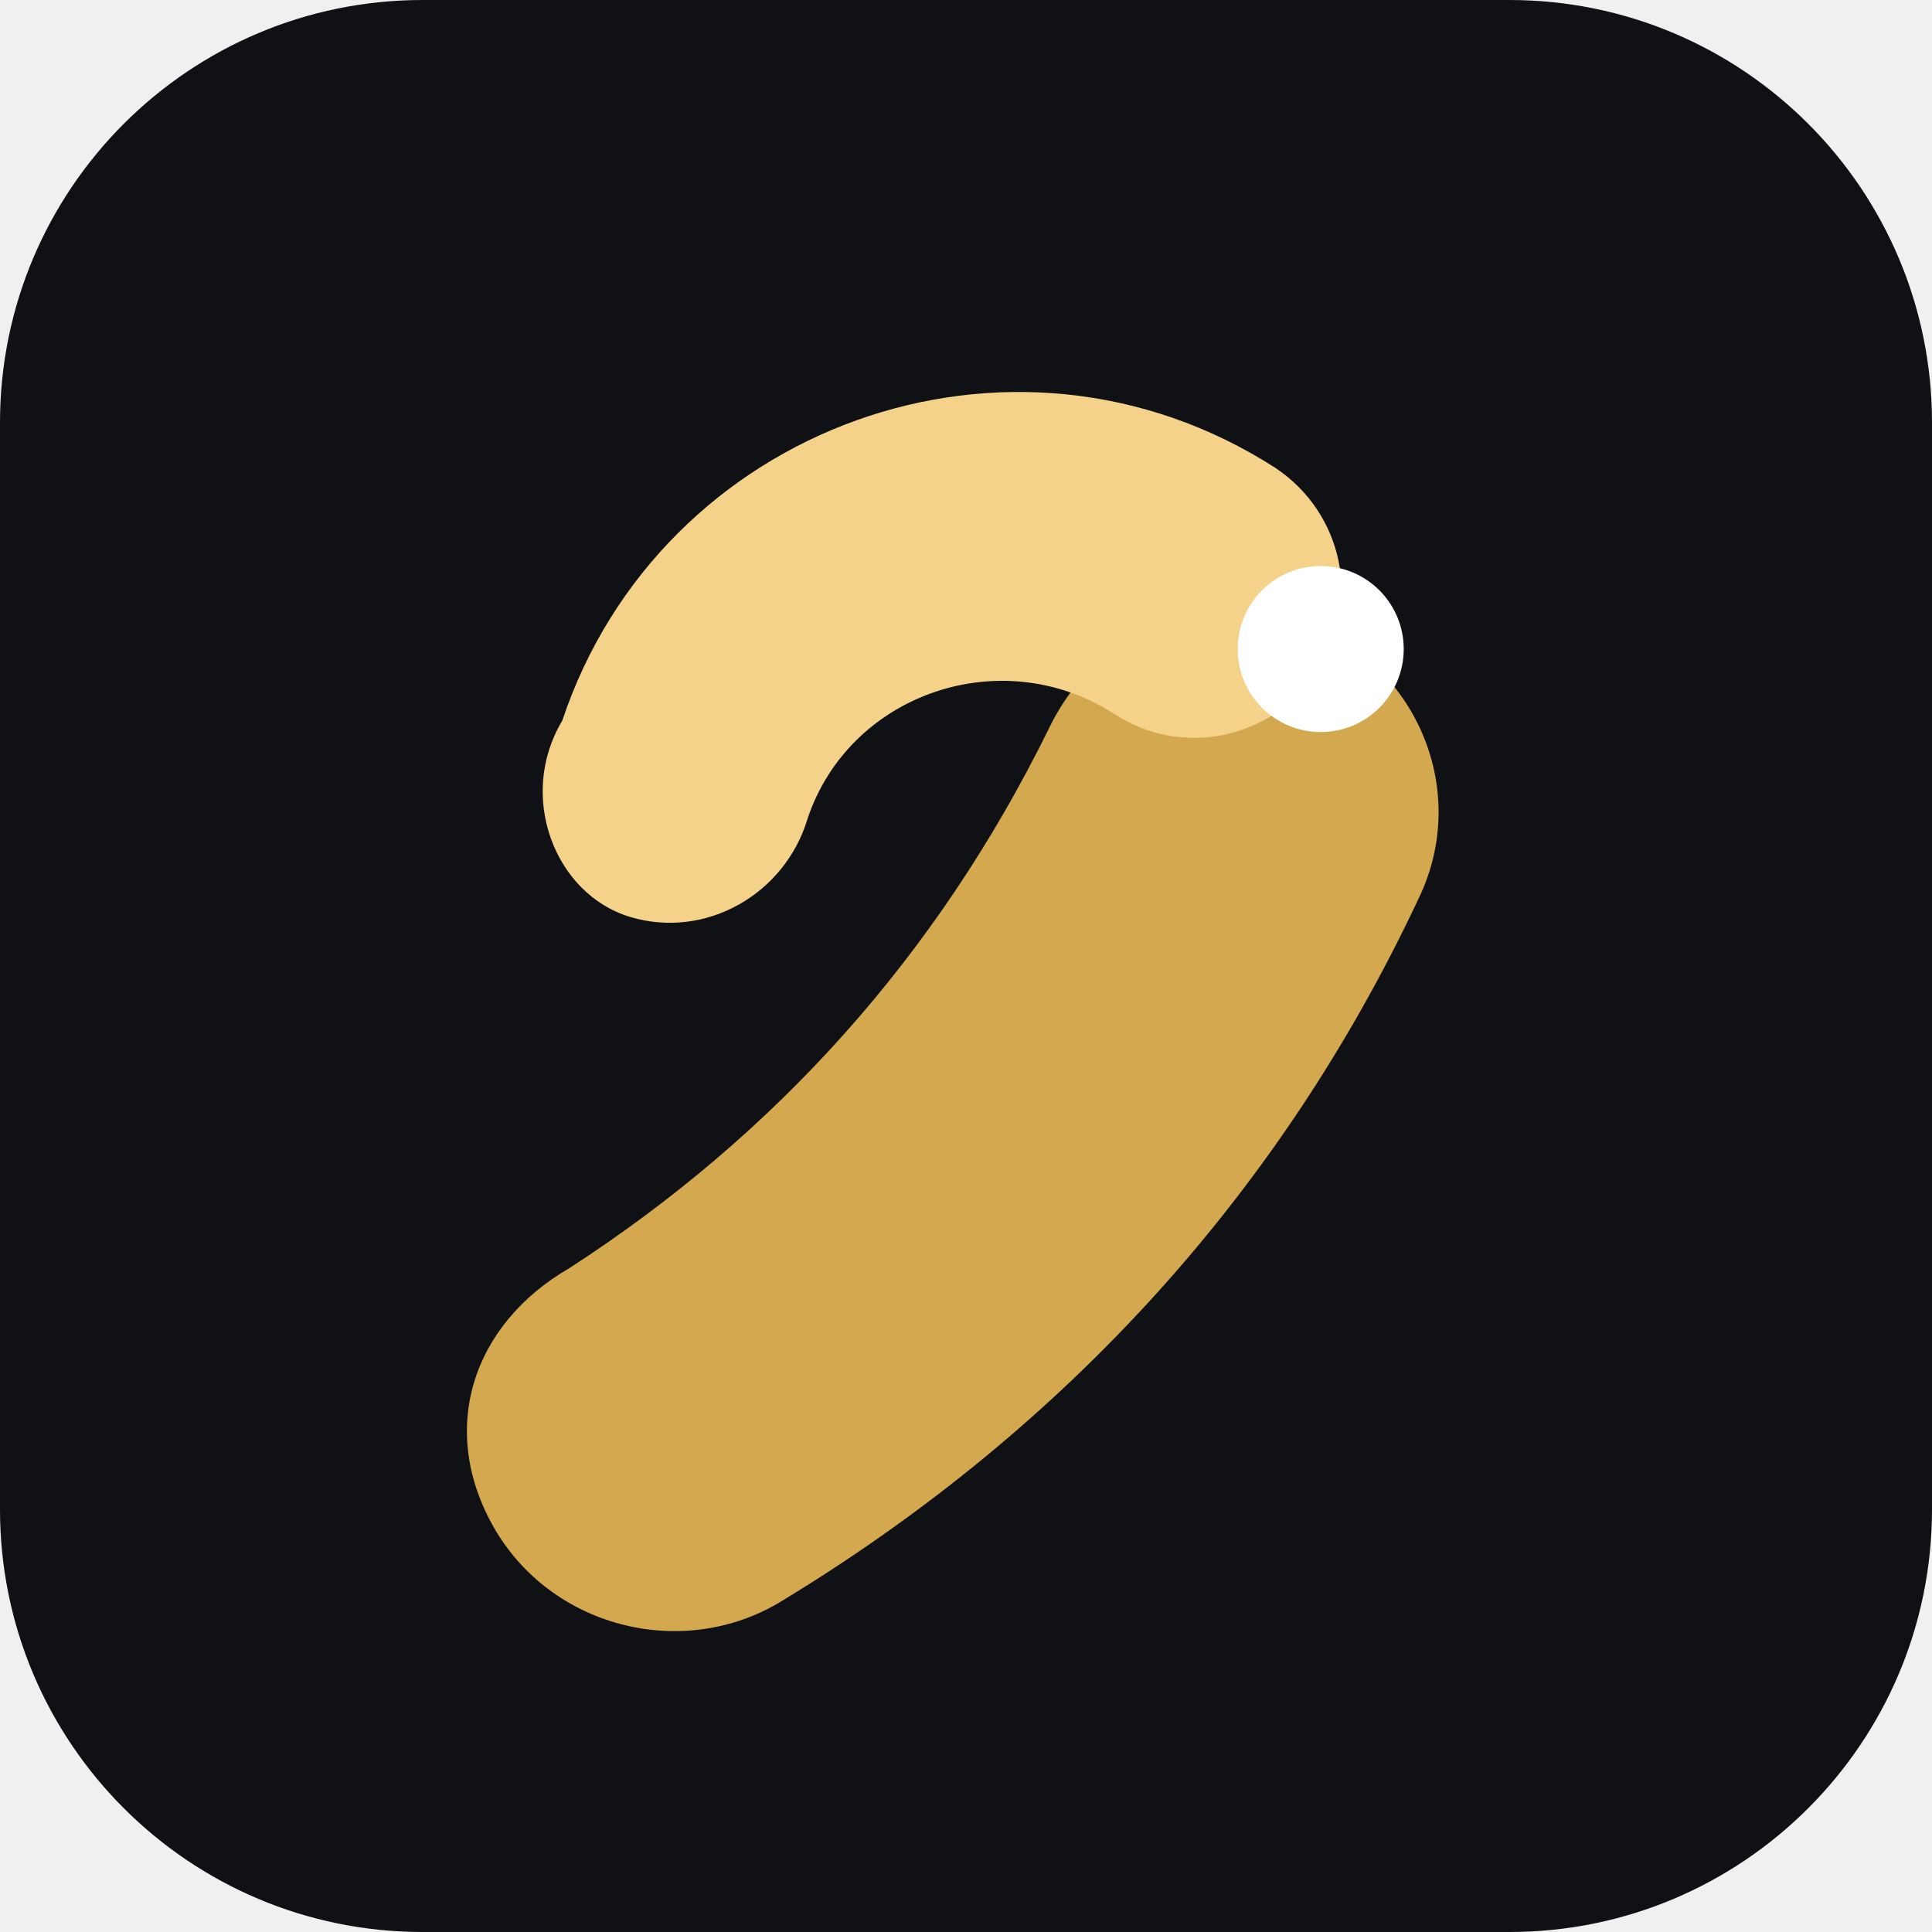
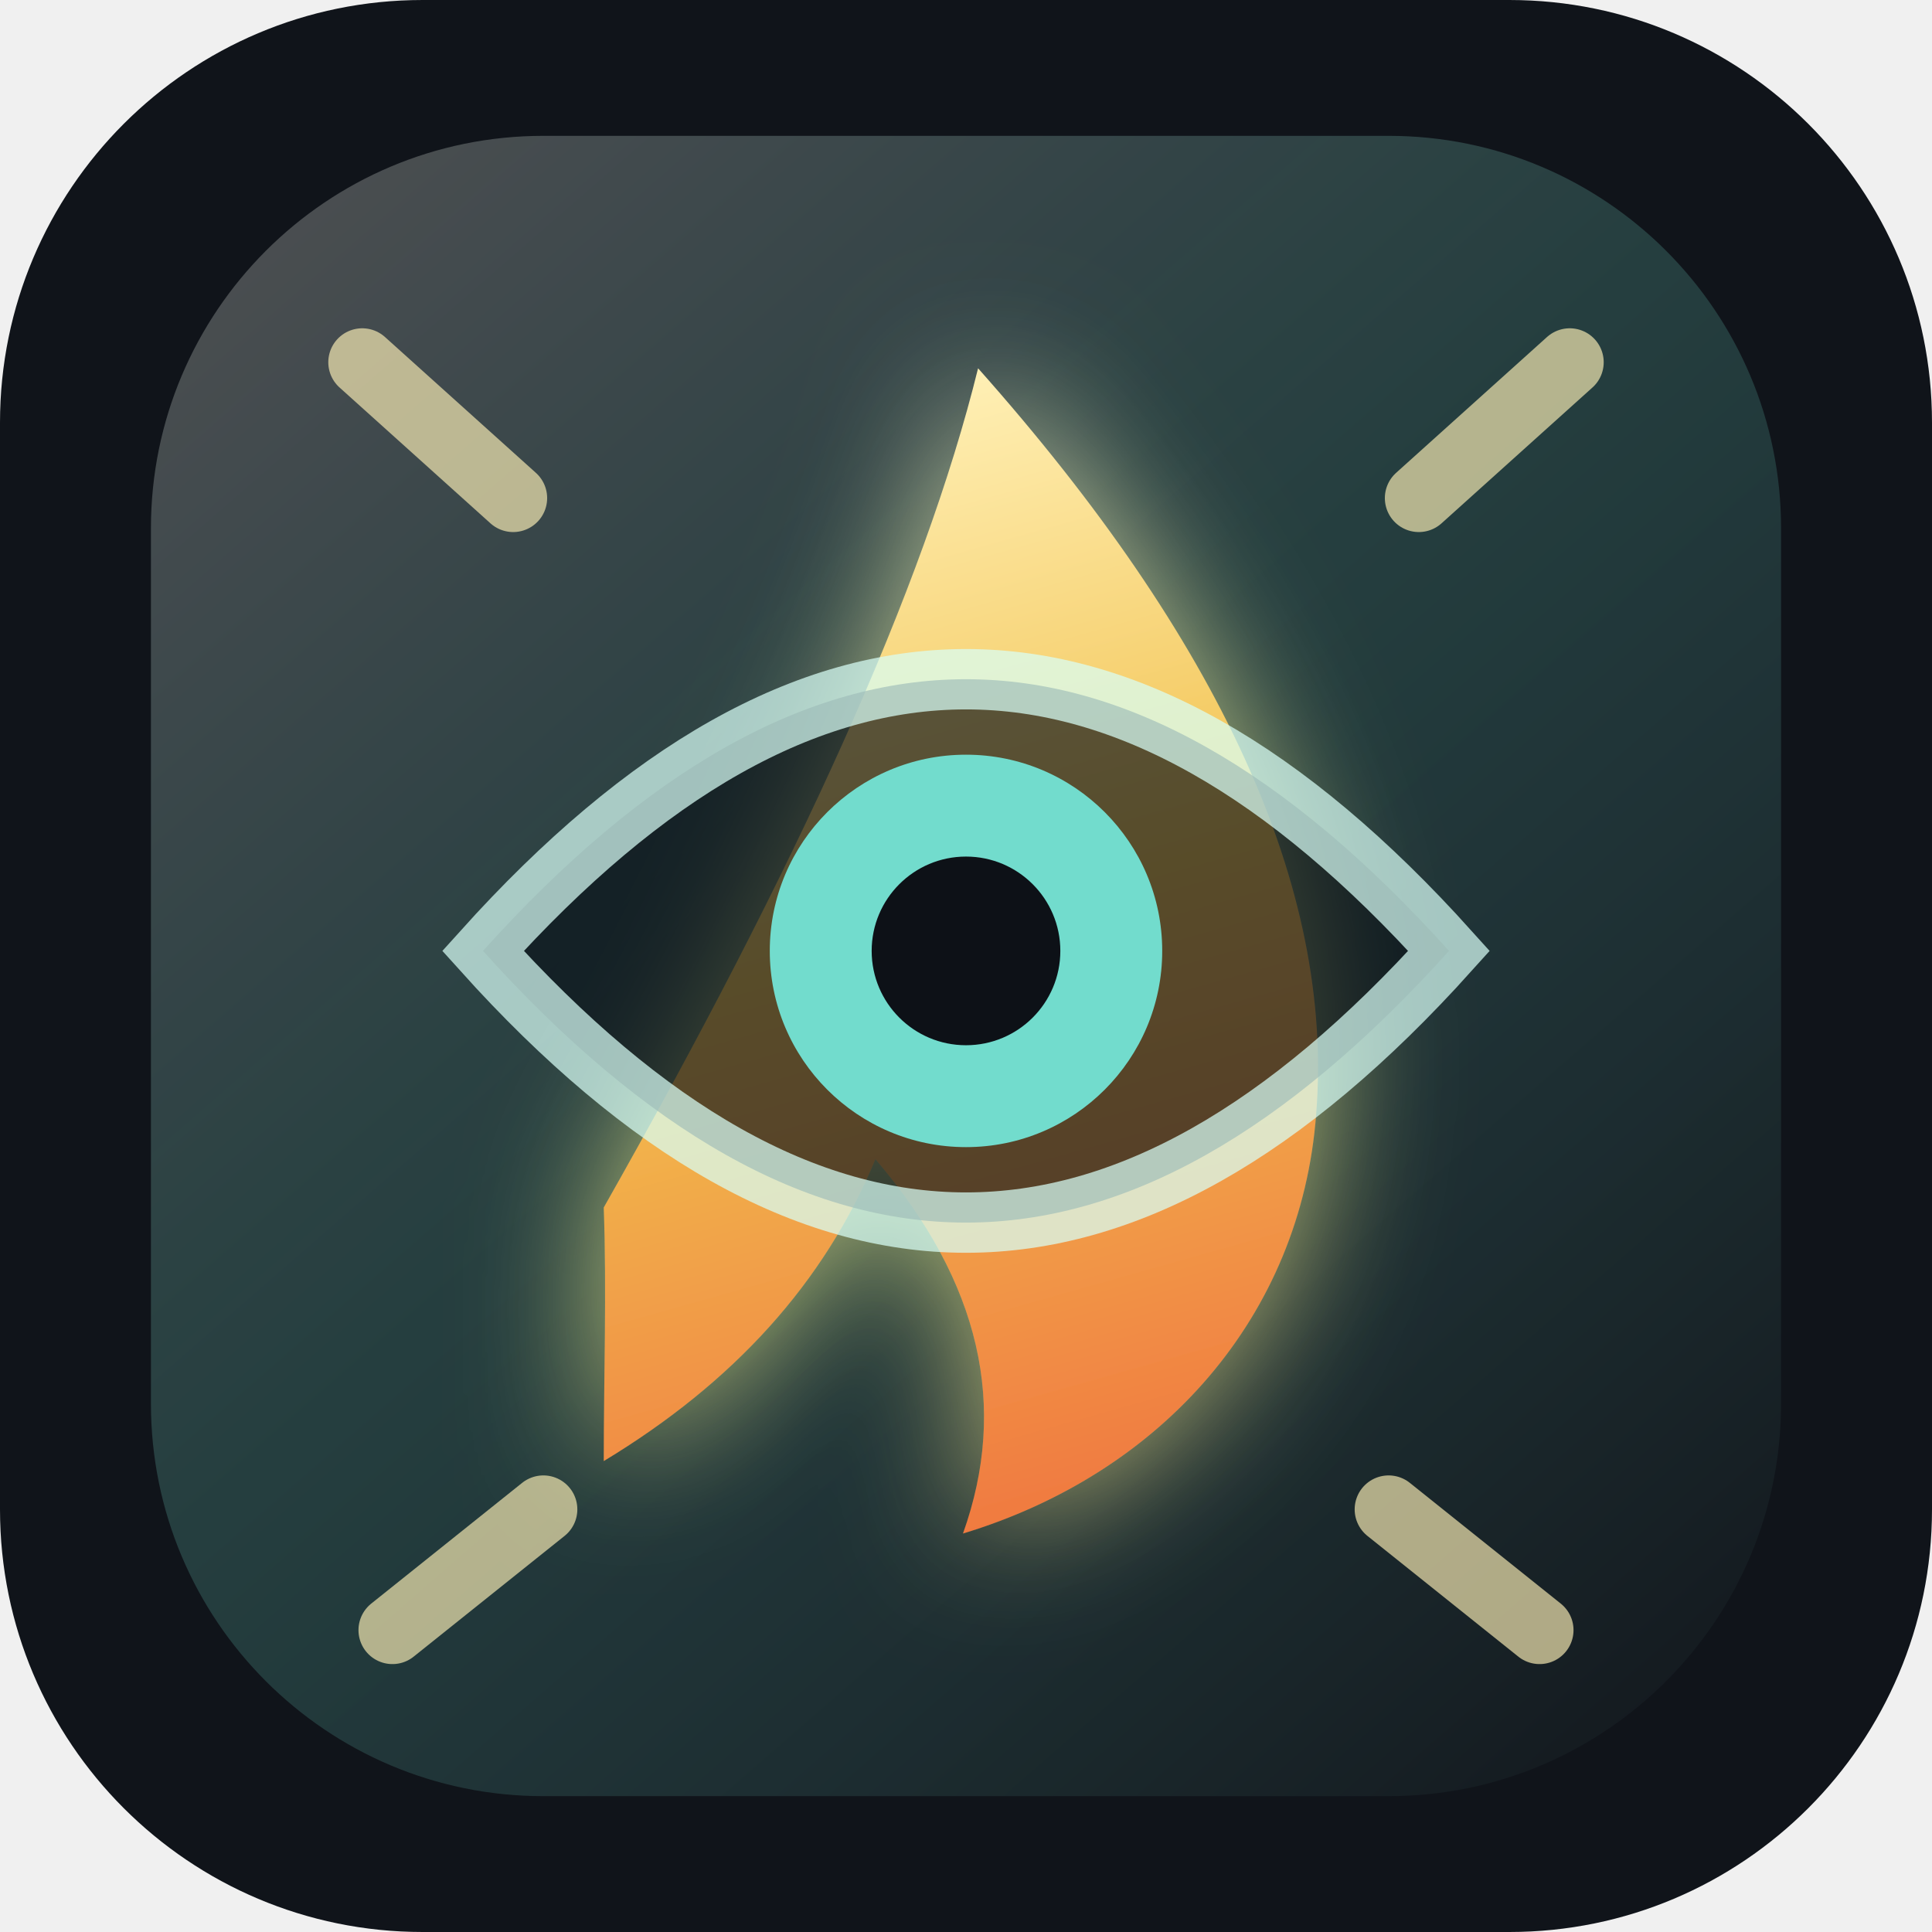
<svg xmlns="http://www.w3.org/2000/svg" width="512" height="512" viewBox="0 0 512 512" fill="none">
-   <rect width="512" height="512" rx="112" fill="#0F1115" />
-   <path d="M151 336C205 301 248 254 278 193C291 166 322 153 349 166C377 179 389 211 376 238C338 319 279 381 206 425C180 440 146 431 131 405C116 379 125 351 151 336Z" fill="#D4A84E" />
-   <path d="M149 191C175 113 268 79 338 124C356 136 361 160 349 178C337 196 313 201 295 189C265 170 225 184 214 217C208 237 187 249 167 243C147 237 137 211 149 191Z" fill="#F4D28A" />
-   <circle cx="350" cy="172" r="22" fill="#FFFFFF" />
+   <defs>
+     <linearGradient id="card" x1="72" y1="48" x2="448" y2="480" gradientUnits="userSpaceOnUse">
+       <stop stop-color="#F8F7F2" stop-opacity="0.92" />
+       <stop offset="0.44" stop-color="#72DCCD" stop-opacity="0.76" />
+       <stop offset="1" stop-color="#171B22" />
+     </linearGradient>
+     <linearGradient id="flame" x1="224" y1="104" x2="312" y2="416" gradientUnits="userSpaceOnUse">
+       <stop stop-color="#FFF1B8" />
+       <stop offset="0.44" stop-color="#F2C14E" />
+       <stop offset="1" stop-color="#F06F3F" />
+     </linearGradient>
+     <filter id="glow" x="-40%" y="-40%" width="180%" height="180%">
+       <feGaussianBlur stdDeviation="18" result="blur" />
+       <feColorMatrix in="blur" type="matrix" values="1 0 0 0 0.94 0 1 0 0 0.65 0 0 1 0 0.24 0 0 0 0.7 0" result="glow" />
+       <feMerge>
+         <feMergeNode in="glow" />
+         <feMergeNode in="SourceGraphic" />
+       </feMerge>
+     </filter>
+   </defs>
+   <rect width="512" height="512" rx="112" fill="#10141A" />
+   <rect x="40" y="36" width="432" height="440" rx="104" fill="url(#card)" opacity="0.28" />
+   <path d="M160 320C211.2 229.6 244.8 156 259.2 97.6C323.2 169.6 353.6 235.2 348.8 295.2C344.8 348.8 308 390.4 255.2 406.4C267.2 372.8 260 340 232 307.2C218.4 340 194.4 366.4 160 387.2C160 364.8 160.8 342.4 160 320Z" fill="url(#flame)" filter="url(#glow)" />
+   <path d="M128 252C171.2 204 213.6 180 256 180C298.4 180 340.8 204 384 252C340.8 300 298.4 324 256 324C213.6 324 171.2 300 128 252Z" fill="#091017" fill-opacity="0.66" stroke="#D9FFF7" stroke-opacity="0.72" stroke-width="16" />
+   <circle cx="256" cy="252" r="52" fill="#72DCCD" />
+   <circle cx="256" cy="252" r="25" fill="#0D1117" />
+   <path d="M136 132L96 96M376 132L416 96M144 400L104 432M368 400L408 432" stroke="#FFF1B8" stroke-opacity="0.66" stroke-width="18" stroke-linecap="round" />
</svg>
